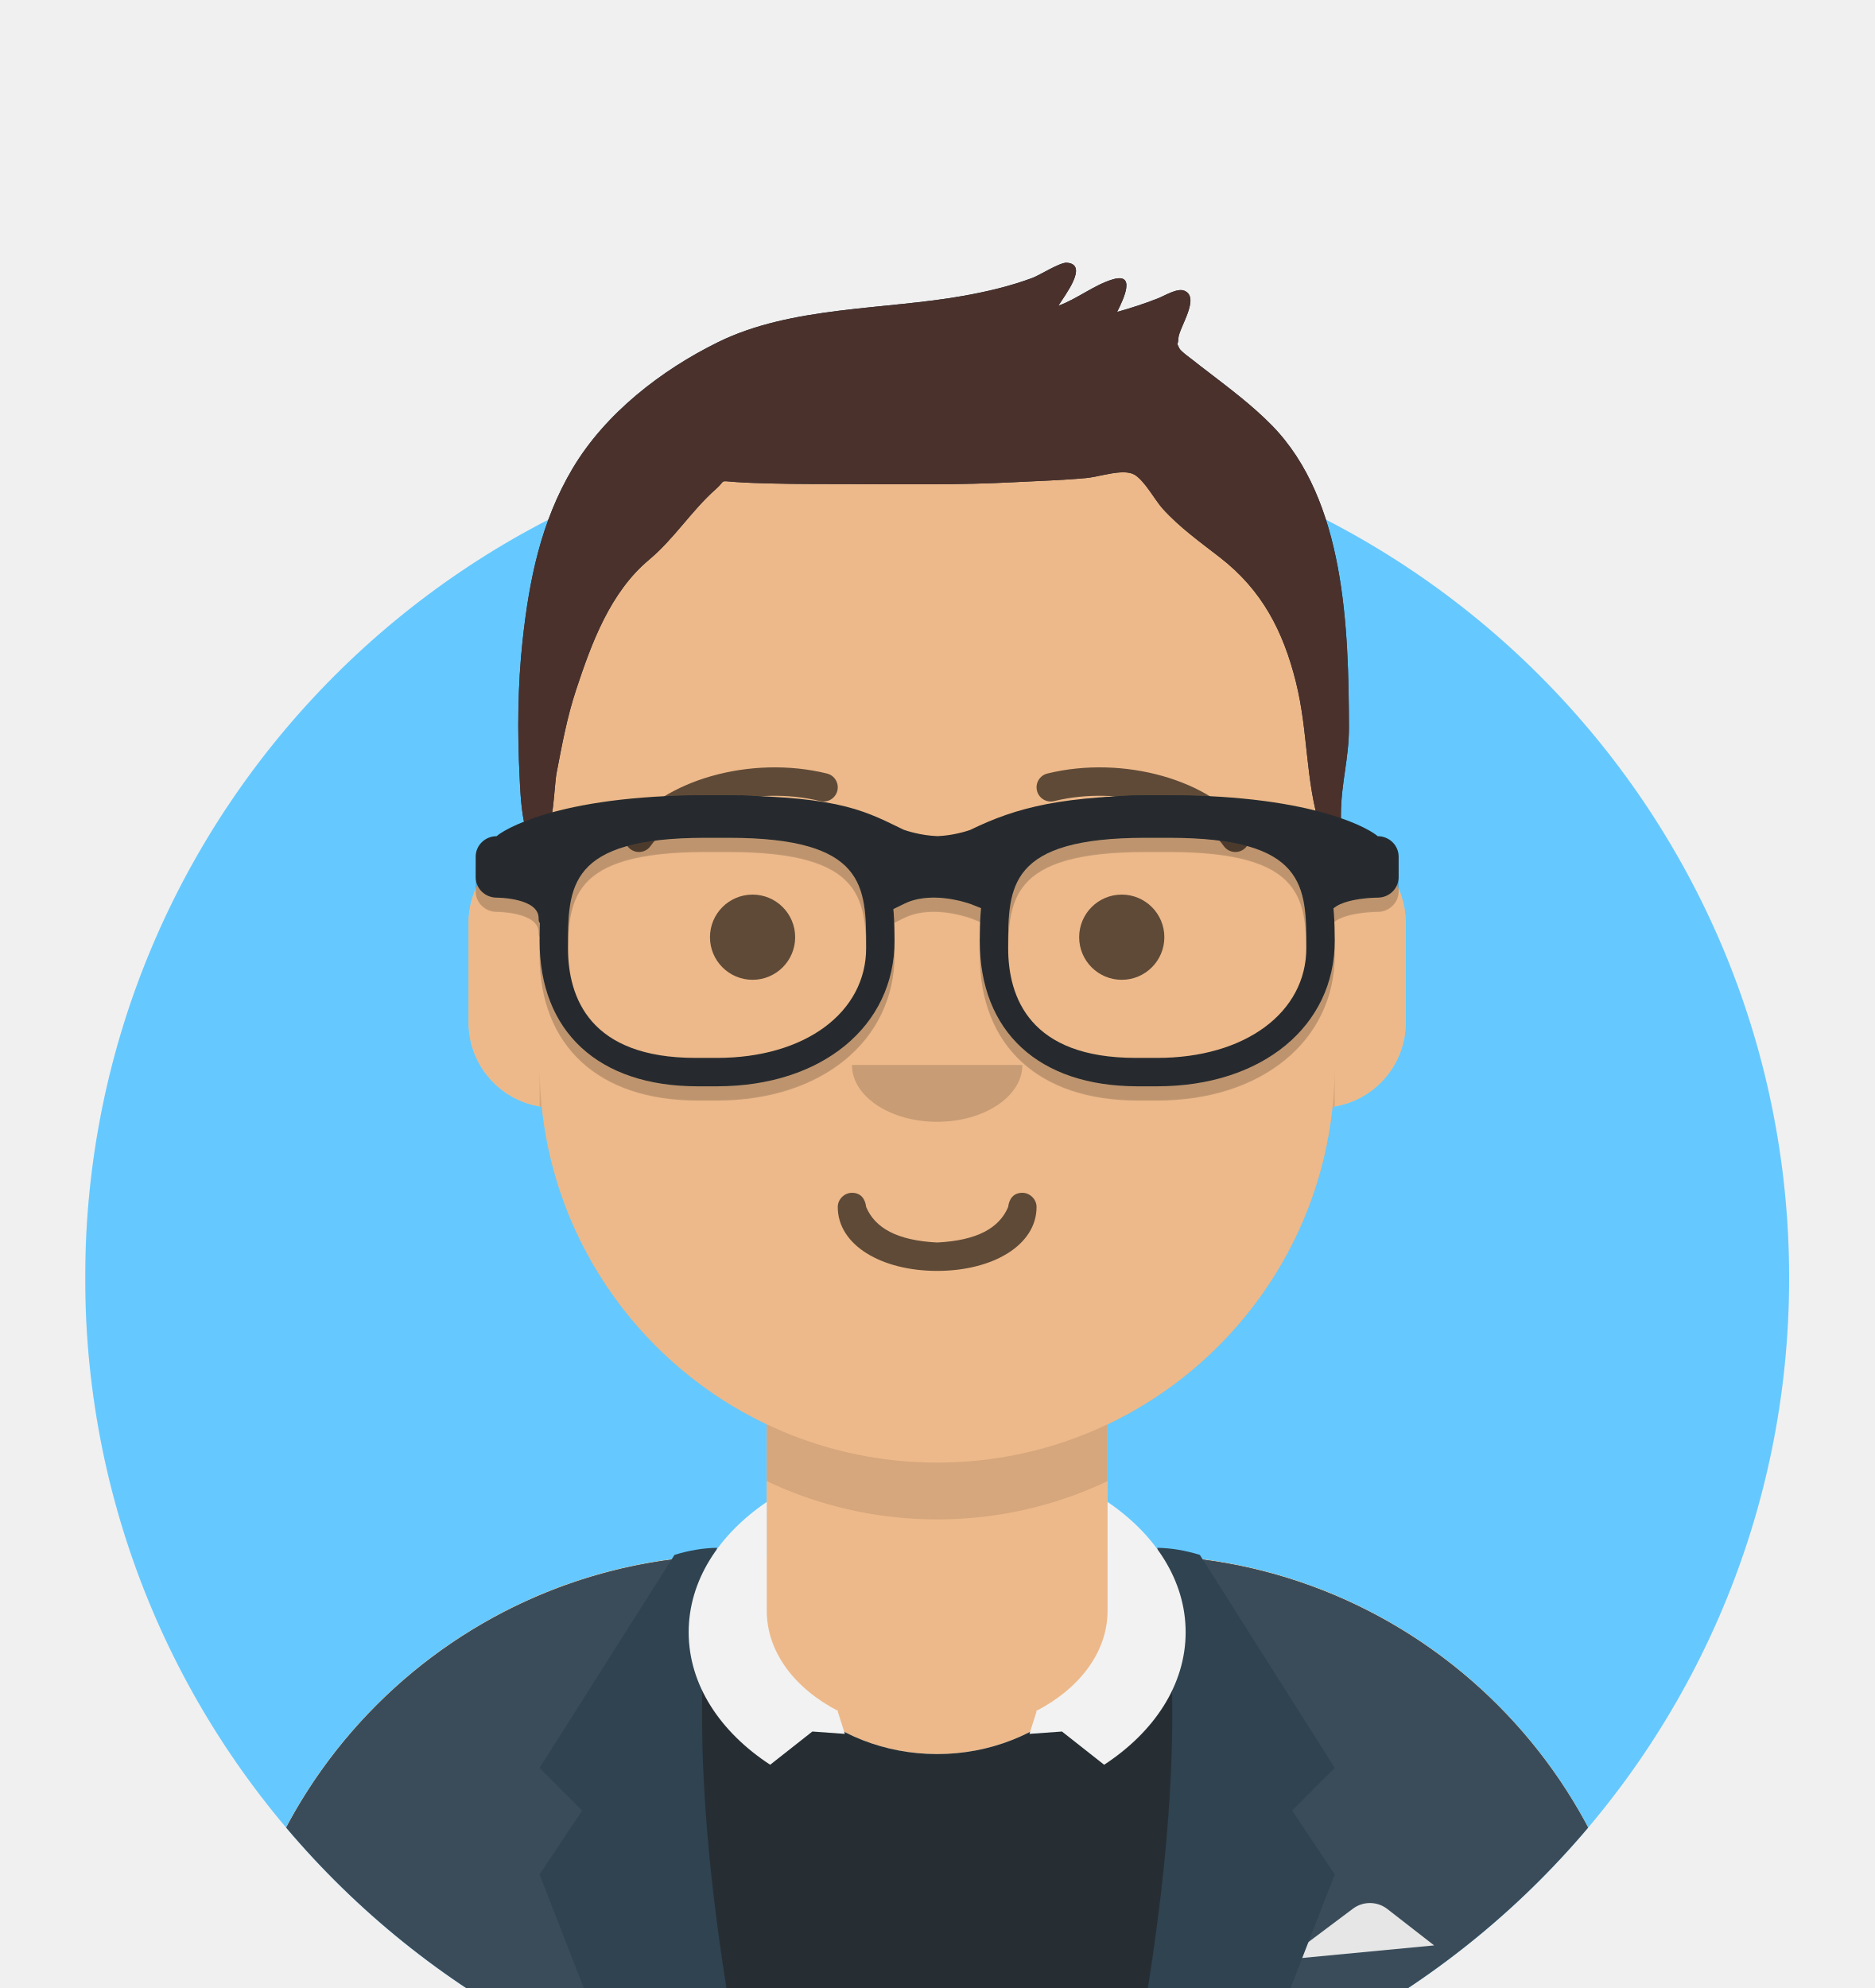
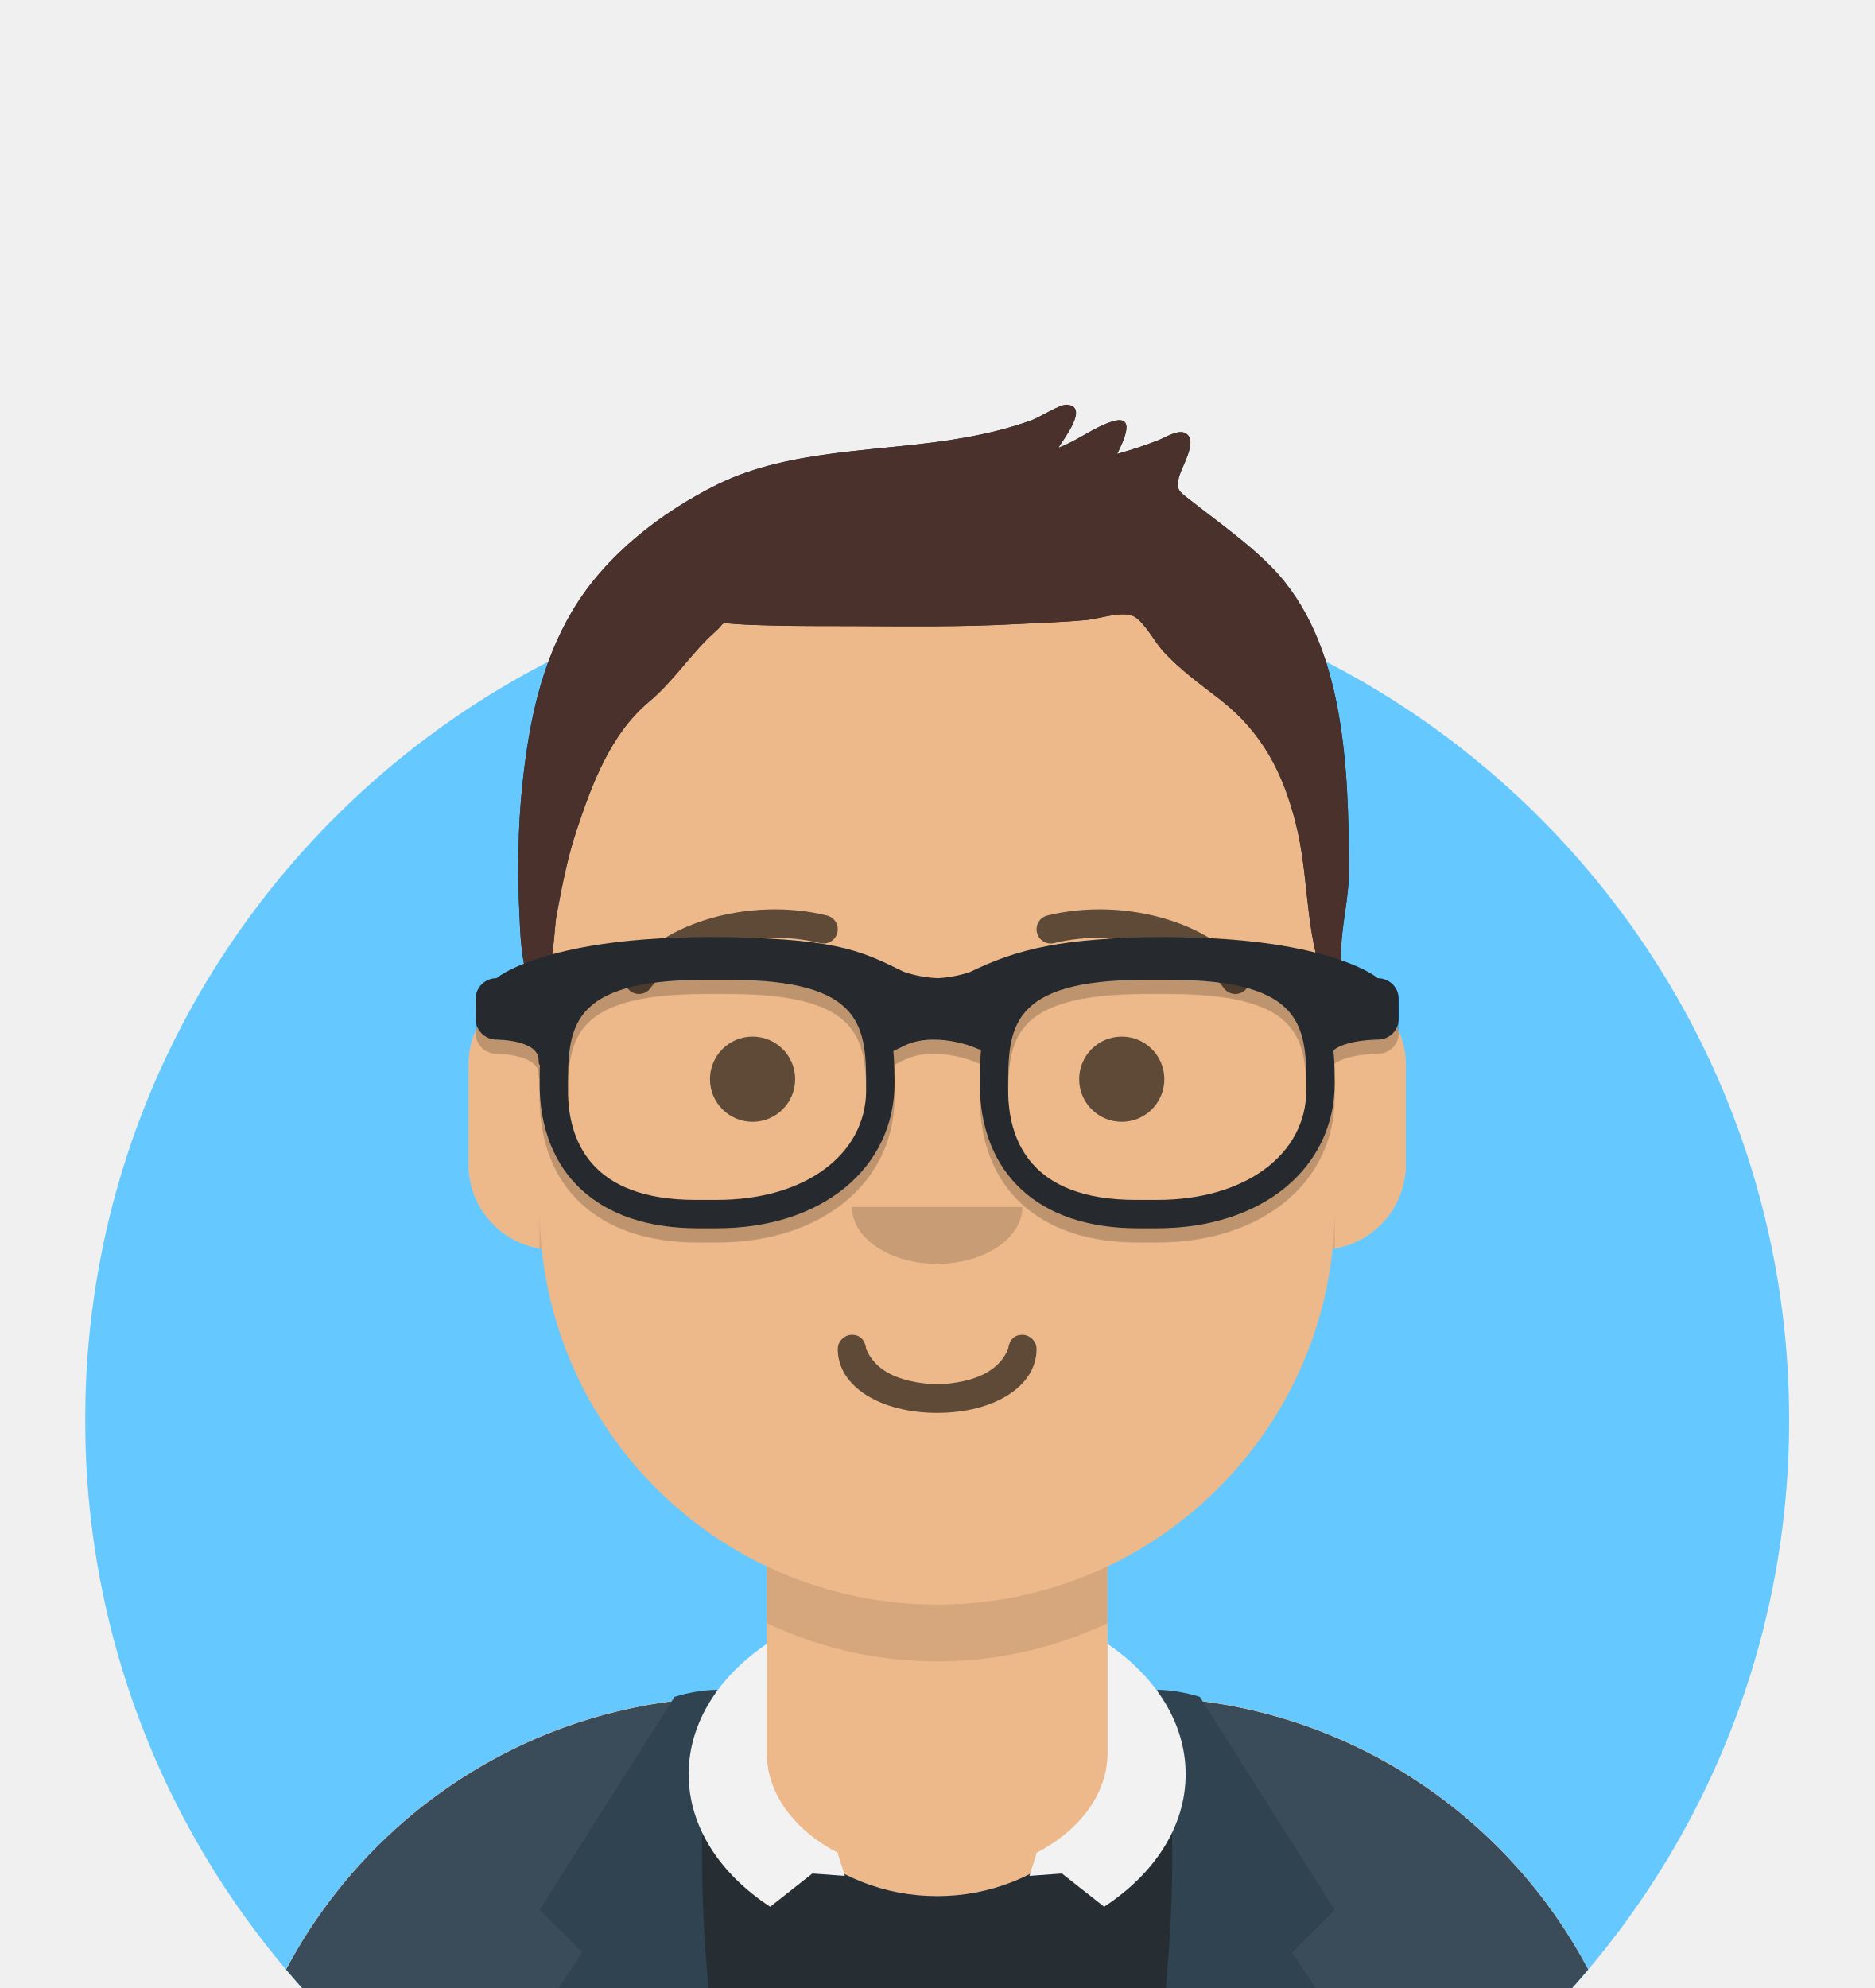
- <svg xmlns="http://www.w3.org/2000/svg" xmlns:xlink="http://www.w3.org/1999/xlink" width="264px" height="280px" viewBox="0 0 264 240" version="1.1">
+ <svg xmlns="http://www.w3.org/2000/svg" xmlns:xlink="http://www.w3.org/1999/xlink" width="264px" height="280px" viewBox="0 0 264 200" version="1.1">
  <defs>
    <circle id="path-1" cx="120" cy="120" r="120" />
    <path d="M12,160 C12,226.274 65.726,280 132,280 C198.274,280 252,226.274 252,160 L264,160 L264,-1.42108547e-14 L-3.19744231e-14,-1.42108547e-14 L-3.19744231e-14,160 L12,160 Z" id="path-3" />
    <path d="M124,144.611 L124,163 L128,163 L128,163 C167.765,163 200,195.235 200,235 L200,244 L0,244 L0,235 C-4.86974701e-15,195.235 32.235,163 72,163 L72,163 L76,163 L76,144.611 C58.763,136.422 46.372,119.687 44.305,99.881 C38.48,99.058 34,94.052 34,88 L34,74 C34,68.054 38.325,63.118 44,62.166 L44,56 L44,56 C44,25.072 69.072,5.68137151e-15 100,0 L100,0 L100,0 C130.928,-5.68137151e-15 156,25.072 156,56 L156,62.166 C161.675,63.118 166,68.054 166,74 L166,88 C166,94.052 161.52,99.058 155.695,99.881 C153.628,119.687 141.237,136.422 124,144.611 Z" id="path-5" />
  </defs>
  <g id="Avataaar" stroke="none" stroke-width="1" fill="none" fill-rule="evenodd">
    <g transform="translate(-825, -1100)" id="Avataaar/Circle">
      <g transform="translate(825, 1100)">
        <g id="Circle" stroke-width="1" fill-rule="evenodd" transform="translate(12, 40)">
          <mask id="mask-2" fill="white">
            <use xlink:href="#path-1" />
          </mask>
          <use id="Circle-Background" fill="#E6E6E6" xlink:href="#path-1" />
          <g id="Color/Palette/Blue-01" mask="url(#mask-2)" fill="#65C9FF">
            <rect id="🖍Color" x="0" y="0" width="240" height="240" />
          </g>
        </g>
        <mask id="mask-4" fill="white">
          <use xlink:href="#path-3" />
        </mask>
        <g id="Mask" />
        <g id="Avataaar" stroke-width="1" fill-rule="evenodd" mask="url(#mask-4)">
          <g id="Body" transform="translate(32, 36)">
            <mask id="mask-6" fill="white">
              <use xlink:href="#path-5" />
            </mask>
            <use fill="#D0C6AC" xlink:href="#path-5" />
            <g id="Skin/👶🏽-03-Brown" mask="url(#mask-6)" fill="#EDB98A">
              <g transform="translate(-32, 0)" id="Color">
                <rect x="0" y="0" width="264" height="244" />
              </g>
            </g>
            <path d="M156,79 L156,102 C156,132.928 130.928,158 100,158 C69.072,158 44,132.928 44,102 L44,79 L44,94 C44,124.928 69.072,150 100,150 C130.928,150 156,124.928 156,94 L156,79 Z" id="Neck-Shadow" fill-opacity="0.1" fill="#000000" mask="url(#mask-6)" />
          </g>
          <g id="Clothing/Blazer-+-Sweater" transform="translate(0, 170)">
            <defs>
              <path d="M105.192,29.052 L104,29.052 L104,29.052 C64.235,29.052 32,61.287 32,101.052 L32,110 L232,110 L232,101.052 C232,61.287 199.765,29.052 160,29.052 L160,29.052 L158.808,29.052 C158.935,30.035 159,31.036 159,32.052 C159,45.859 146.912,57.052 132,57.052 C117.088,57.052 105,45.859 105,32.052 C105,31.036 105.065,30.035 105.192,29.052 Z" id="react-path-47" />
            </defs>
            <mask id="react-mask-48" fill="white">
              <use xlink:href="#react-path-47" />
            </mask>
            <use id="Clothes" fill="#E6E6E6" fill-rule="evenodd" xlink:href="#react-path-47" />
            <g id="Color/Palette/Black" mask="url(#react-mask-48)" fill-rule="evenodd" fill="#262E33">
              <rect id="🖍Color" x="0" y="0" width="264" height="110" />
            </g>
            <g id="Blazer" stroke-width="1" fill-rule="evenodd" transform="translate(32, 28)">
              <path d="M68.785,1.122 C30.512,2.804 1.24427139e-14,34.365 0,73.052 L0,82 L69.362,82 C65.961,69.92 64,55.709 64,40.5 C64,26.173 65.74,12.731 68.785,1.122 Z M131.638,82 L200,82 L200,73.052 C200,34.707 170.025,3.363 132.229,1.174 C135.265,12.771 137,26.194 137,40.5 C137,55.709 135.039,69.92 131.638,82 Z" id="Saco" fill="#3A4C5A" />
              <path d="M149,58 L158.556,50.833 L158.556,50.833 C159.999,49.751 161.988,49.768 163.412,50.876 L170,56 L149,58 Z" id="Pocket-hanky" fill="#E6E6E6" />
              <path d="M69,1.13686838e-13 C65,19.333 66.667,46.667 74,82 L58,82 L44,46 L50,37 L44,31 L63,1 C65.028,0.369 67.028,0.036 69,1.13686838e-13 Z" id="Wing" fill="#2F4351" />
              <path d="M151,1.13686838e-13 C147,19.333 148.667,46.667 156,82 L140,82 L126,46 L132,37 L126,31 L145,1 C147.028,0.369 149.028,0.036 151,1.13686838e-13 Z" id="Wing" fill="#2F4351" transform="translate(141, 41) scale(-1, 1) translate(-141, -41) " />
            </g>
            <path d="M156,21.539 C162.772,26.136 167,32.656 167,39.888 C167,47.289 162.572,53.945 155.52,58.556 L149.579,53.876 L145,54.208 L146,51.057 L145.922,50.996 C152.022,47.853 156,42.7 156,36.877 L156,21.539 Z M108,21.539 C101.228,26.136 97,32.656 97,39.888 C97,47.289 101.428,53.945 108.48,58.556 L114.421,53.876 L119,54.208 L118,51.057 L118.078,50.996 C111.978,47.853 108,42.7 108,36.877 L108,21.539 Z" id="Collar" fill="#F2F2F2" fill-rule="evenodd" />
          </g>
          <g id="Face" transform="translate(76, 82)" fill="#000000">
            <g id="Mouth/Twinkle" transform="translate(2, 52)" fill-opacity="0.6" fill-rule="nonzero" fill="#000000">
              <path d="M40,16 C40,21.372 46.158,25 54,25 C61.842,25 68,21.372 68,16 C68,14.895 67.05,14 66,14 C64.707,14 64.13,14.905 64,16 C62.758,18.938 59.683,20.716 54,21 C48.317,20.716 45.242,18.938 44,16 C43.87,14.905 43.293,14 42,14 C40.95,14 40,14.895 40,16 Z" id="Mouth" />
            </g>
            <g id="Nose/Default" transform="translate(28, 40)" fill-opacity="0.16">
              <path d="M16,8 C16,12.418 21.373,16 28,16 L28,16 C34.627,16 40,12.418 40,8" id="Nose" />
            </g>
            <g id="Eyes/Default-😀" transform="translate(0, 8)" fill-opacity="0.6">
              <circle id="Eye" cx="30" cy="22" r="6" />
              <circle id="Eye" cx="82" cy="22" r="6" />
            </g>
            <g id="Eyebrow/Outline/Default" fill-opacity="0.6">
              <g id="I-Browse" transform="translate(12, 6)">
                <path d="M3.63,11.159 C7.545,5.65 18.278,2.561 27.523,4.831 C28.596,5.095 29.679,4.439 29.942,3.366 C30.206,2.293 29.55,1.21 28.477,0.947 C17.74,-1.69 5.312,1.887 0.37,8.841 C-0.27,9.742 -0.059,10.99 0.841,11.63 C1.742,12.27 2.99,12.059 3.63,11.159 Z" id="Eyebrow" fill-rule="nonzero" />
                <path d="M61.63,11.159 C65.545,5.65 76.278,2.561 85.523,4.831 C86.596,5.095 87.679,4.439 87.942,3.366 C88.206,2.293 87.55,1.21 86.477,0.947 C75.74,-1.69 63.312,1.887 58.37,8.841 C57.73,9.742 57.941,10.99 58.841,11.63 C59.742,12.27 60.99,12.059 61.63,11.159 Z" id="Eyebrow" fill-rule="nonzero" transform="translate(73.00015, 6.039198) scale(-1, 1) translate(-73.00015, -6.039198) " />
              </g>
            </g>
          </g>
          <g id="Top" stroke-width="1" fill-rule="evenodd">
            <defs>
              <rect id="react-path-31" x="0" y="0" width="264" height="280" />
              <path d="M180.15,39.92 C177.39,37.1 174.186,34.707 171.069,32.307 C170.382,31.777 169.683,31.261 169.011,30.712 C168.858,30.587 167.292,29.466 167.105,29.053 C166.654,28.06 166.915,28.833 166.977,27.649 C167.056,26.151 170.111,21.919 167.831,20.949 C166.828,20.522 165.04,21.658 164.078,22.033 C162.196,22.767 160.292,23.393 158.347,23.933 C159.279,22.076 161.055,18.359 157.716,19.354 C155.114,20.129 152.69,22.122 150.076,23.059 C150.941,21.642 154.4,17.248 151.274,17.002 C150.302,16.926 147.471,18.75 146.424,19.14 C143.287,20.305 140.083,21.059 136.79,21.653 C125.592,23.671 112.497,23.095 102.137,28.193 C94.149,32.124 86.263,38.222 81.648,45.988 C77.201,53.473 75.538,61.664 74.607,70.241 C73.924,76.536 73.868,83.043 74.188,89.36 C74.292,91.43 74.525,100.971 77.532,98.081 C79.03,96.642 79.019,90.828 79.396,88.86 C80.147,84.945 80.87,81.013 82.122,77.223 C84.328,70.544 86.931,63.43 92.427,58.83 C95.954,55.878 98.431,51.889 101.806,48.911 C103.322,47.574 102.165,47.713 104.603,47.889 C106.241,48.006 107.885,48.051 109.526,48.094 C113.322,48.193 117.124,48.168 120.921,48.181 C128.568,48.209 136.179,48.317 143.819,47.916 C147.214,47.739 150.618,47.642 154.004,47.328 C155.895,47.153 159.251,45.941 160.808,46.867 C162.233,47.714 163.713,50.482 164.736,51.615 C167.154,54.294 170.036,56.339 172.862,58.535 C178.757,63.115 181.732,68.867 183.523,76.023 C185.306,83.153 184.806,89.768 187.013,96.785 C187.402,98.018 188.429,100.145 189.695,98.239 C189.93,97.885 189.87,95.939 189.87,94.819 C189.87,90.3 191.014,86.908 191,82.359 C190.944,68.527 190.496,50.491 180.15,39.92 Z" id="react-path-30" />
              <filter x="-0.8%" y="-2.0%" width="101.5%" height="108.0%" filterUnits="objectBoundingBox" id="react-filter-27">
                <feOffset dx="0" dy="2" in="SourceAlpha" result="shadowOffsetOuter1" />
                <feColorMatrix values="0 0 0 0 0   0 0 0 0 0   0 0 0 0 0  0 0 0 0.16 0" type="matrix" in="shadowOffsetOuter1" result="shadowMatrixOuter1" />
                <feMerge>
                  <feMergeNode in="shadowMatrixOuter1" />
                  <feMergeNode in="SourceGraphic" />
                </feMerge>
              </filter>
            </defs>
            <mask id="react-mask-29" fill="white">
              <use xlink:href="#react-path-31" />
            </mask>
            <g id="Mask" />
            <g id="Top/Short-Hair/Short-Flat" mask="url(#react-mask-29)">
              <g transform="translate(-1, 0)">
                <mask id="react-mask-28" fill="white">
                  <use xlink:href="#react-path-30" />
                </mask>
                <use id="Short-Hair" stroke="none" fill="#1F3140" fill-rule="evenodd" xlink:href="#react-path-30" />
                <g id="Skin/👶🏽-03-Brown" mask="url(#react-mask-28)" fill="#4A312C">
                  <g transform="translate(0, 0) " id="Color">
                    <rect x="0" y="0" width="264" height="280" />
                  </g>
                </g>
                <g id="Top/_Resources/Prescription-02" fill="none" transform="translate(62, 85)" stroke-width="1">
                  <defs>
                    <filter x="-0.8%" y="-2.4%" width="101.5%" height="109.8%" filterUnits="objectBoundingBox" id="react-filter-52">
                      <feOffset dx="0" dy="2" in="SourceAlpha" result="shadowOffsetOuter1" />
                      <feColorMatrix values="0 0 0 0 0   0 0 0 0 0   0 0 0 0 0  0 0 0 0.2 0" type="matrix" in="shadowOffsetOuter1" result="shadowMatrixOuter1" />
                      <feMerge>
                        <feMergeNode in="shadowMatrixOuter1" />
                        <feMergeNode in="SourceGraphic" />
                      </feMerge>
                    </filter>
                  </defs>
                  <g id="Wayfarers" filter="url(#react-filter-52)" transform="translate(6, 7)" fill="#252C2F">
                    <path d="M34,41 L31.242,41 C17.315,41 9,33.336 9,20.5 C9,10.127 10.817,0 32.53,0 L35.47,0 C57.183,0 59,10.127 59,20.5 C59,32.569 48.721,41 34,41 Z M32.385,6 C13,6 13,12.841 13,21.502 C13,28.572 16.116,37 30.971,37 L34,37 C46.365,37 55,30.627 55,21.502 C55,12.841 55,6 35.615,6 L32.385,6 Z" id="Left" fill-rule="nonzero" />
                    <path d="M96,41 L93.242,41 C79.315,41 71,33.336 71,20.5 C71,10.127 72.817,0 94.53,0 L97.47,0 C119.183,0 121,10.127 121,20.5 C121,32.569 110.721,41 96,41 Z M94.385,6 C75,6 75,12.841 75,21.502 C75,28.572 78.119,37 92.971,37 L96,37 C108.365,37 117,30.627 117,21.502 C117,12.841 117,6 97.615,6 L94.385,6 Z" id="Right" fill-rule="nonzero" />
                    <path d="M2.955,5.772 C3.646,5.096 11.21,0 32.5,0 C50.351,0 54.13,1.853 59.85,4.652 L60.269,4.859 C60.667,4.999 62.7,5.69 65.079,5.766 C67.246,5.673 69.1,5.085 69.642,4.897 C76.17,1.722 82.561,0 97.5,0 C118.79,0 126.354,5.096 127.045,5.772 C128.679,5.772 130,7.062 130,8.657 L130,11.543 C130,13.139 128.679,14.429 127.045,14.429 C127.045,14.429 120.144,14.429 120.144,17.315 C120.144,20.2 118.182,13.139 118.182,11.543 L118.182,8.732 C114.579,7.353 108.128,4.786 97.5,4.786 C85.658,4.786 79.761,6.886 74.702,8.971 L74.759,9.108 L74.756,11.094 L72.539,16.444 L69.8,15.361 C69.556,15.264 69.028,15.09 68.296,14.91 C66.256,14.407 64.159,14.254 62.304,14.634 C61.624,14.774 60.992,14.984 60.413,15.267 L57.77,16.558 L55.127,11.396 L55.244,9.102 L55.325,8.907 C50.962,6.874 46.939,4.786 32.5,4.786 C21.872,4.786 15.422,7.352 11.818,8.731 L11.818,11.543 C11.818,13.139 8.864,20.2 8.864,17.315 C8.864,14.429 2.955,14.429 2.955,14.429 C1.324,14.429 0,13.139 0,11.543 L0,8.657 C0,7.062 1.324,5.772 2.955,5.772 Z" id="Stuff" fill-rule="nonzero" />
                  </g>
                </g>
              </g>
            </g>
          </g>
        </g>
      </g>
    </g>
  </g>
</svg>
